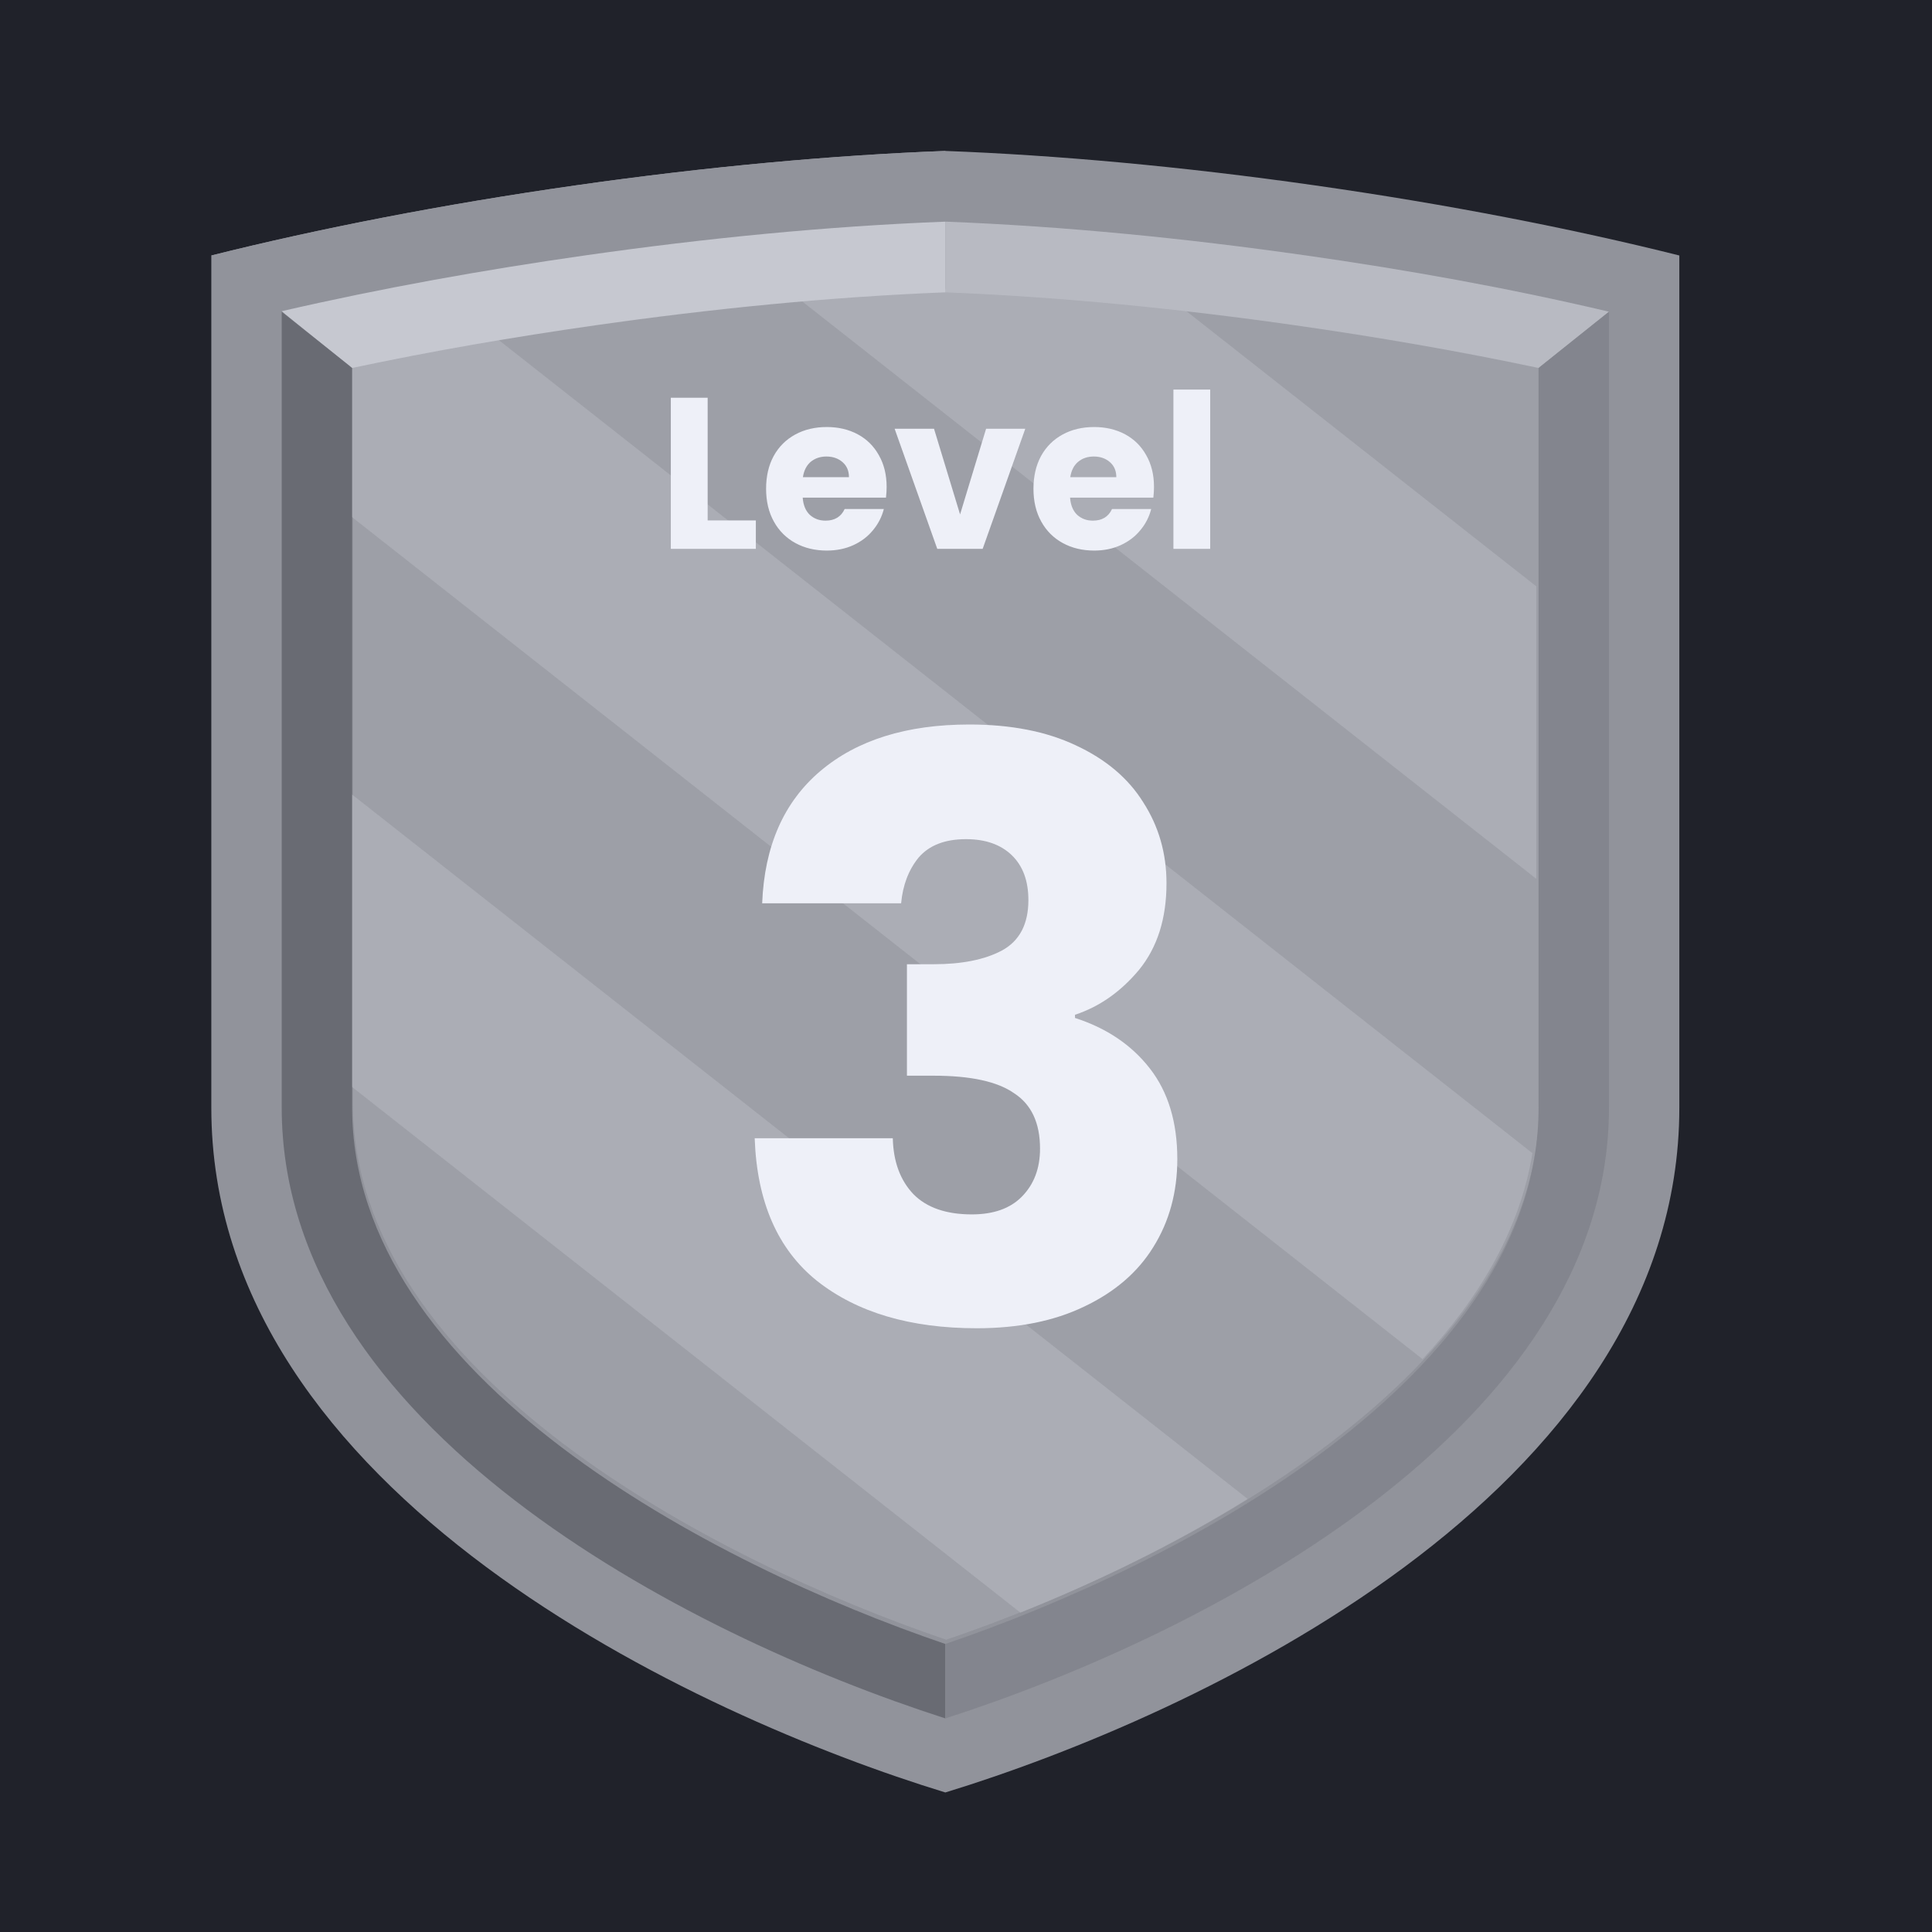
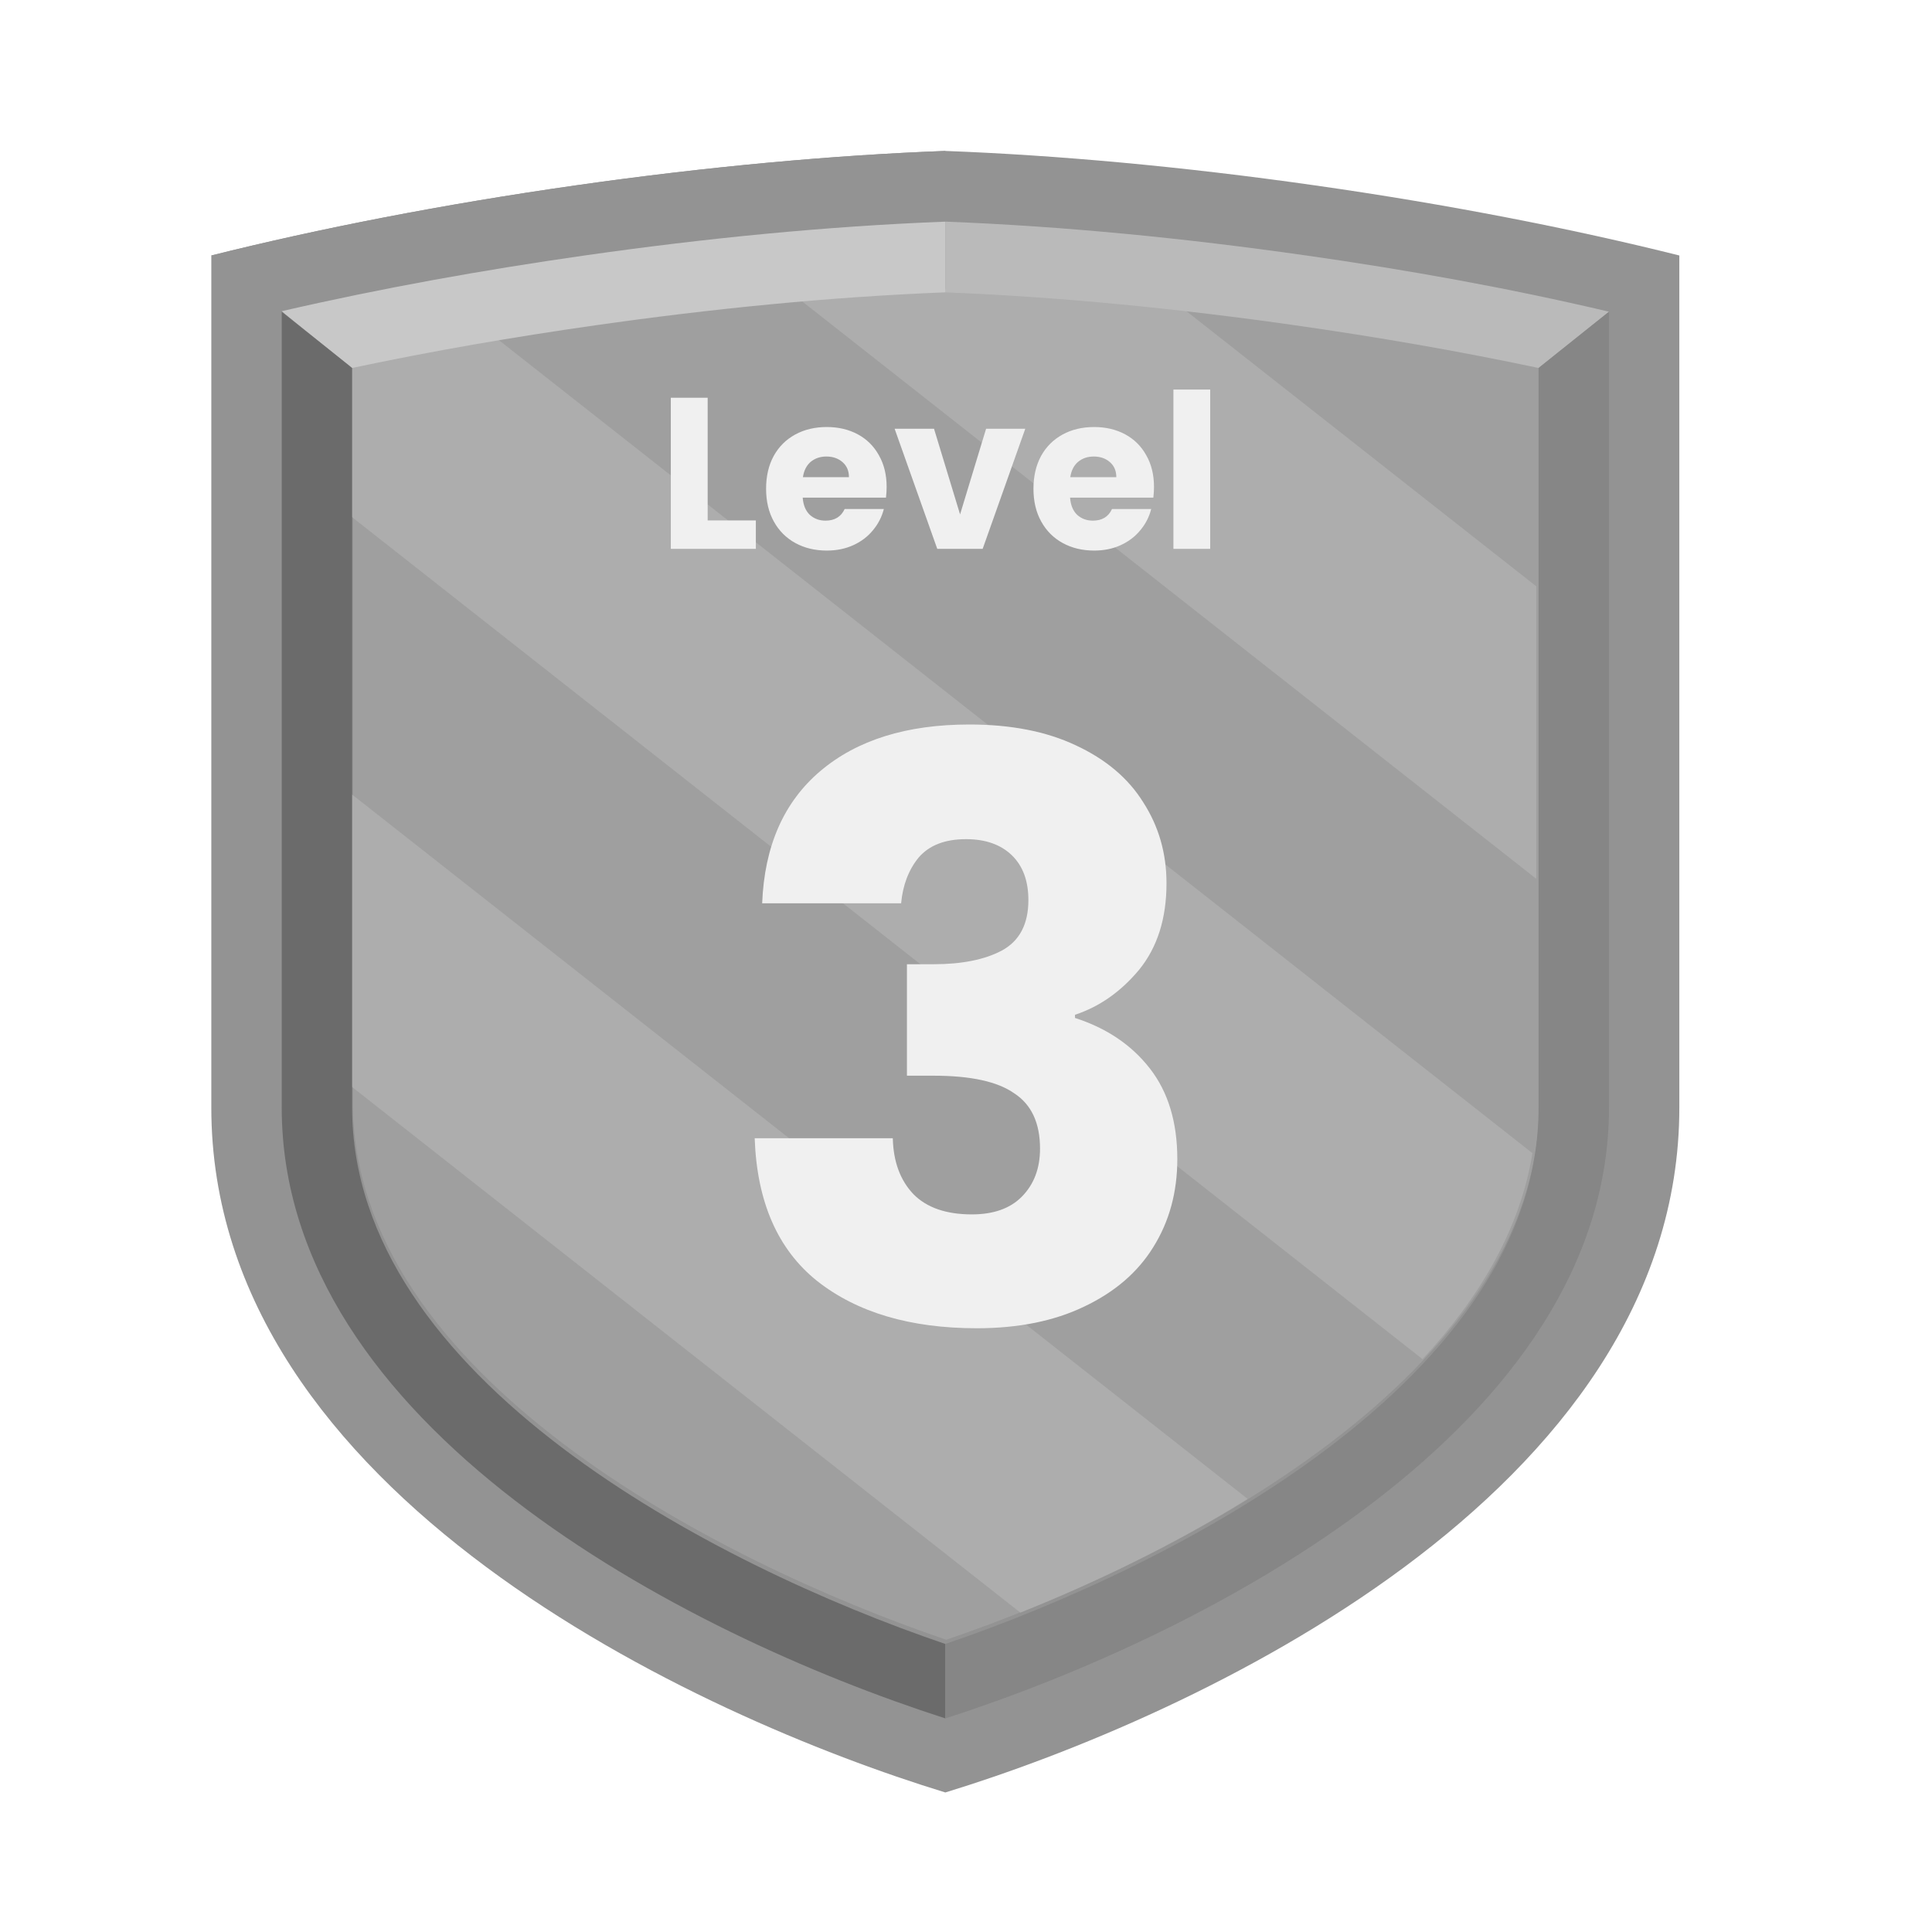
<svg xmlns="http://www.w3.org/2000/svg" width="72" height="72" viewBox="0 0 72 72" fill="none">
-   <rect width="72" height="72" fill="#F5F5F5" />
  <g id="Progress illustrations">
    <g id="Frame 1611">
      <g id="Dark mode">
-         <rect width="4008" height="1424" transform="translate(-1424 -1240)" fill="#20222A" />
        <g id="Illustrations/ Learning path">
-           <rect x="-1367.5" y="-55.5" width="3895" height="183" rx="4.5" stroke="#9747FF" stroke-dasharray="10 5" />
          <g id="Level=3, Disabled=true, Size=large" style="mix-blend-mode:luminosity">
            <g id="Level 3">
              <g id="Group">
                <path id="Vector" fill-rule="evenodd" clip-rule="evenodd" d="M35.23 66.8C26.073 63.998 7.875 55.701 7.875 41.277V9.521C11.885 8.517 16.509 7.613 21.458 6.908C26.407 6.202 31.1 5.78 35.23 5.625C39.359 5.78 44.052 6.202 49.001 6.908C53.951 7.613 58.574 8.517 62.584 9.521V41.277C62.584 55.702 44.387 63.998 35.23 66.8Z" fill="#4EA8DE" />
                <path id="Vector_2" fill-rule="evenodd" clip-rule="evenodd" d="M35.262 61.108C43.915 58.164 57.368 51.178 57.368 41.118V13.556C54.363 12.919 51.328 12.397 48.296 11.965C43.984 11.351 39.614 10.911 35.262 10.739C30.908 10.911 26.54 11.351 22.228 11.965C19.196 12.397 16.16 12.919 13.154 13.556V41.118C13.154 51.178 26.609 58.164 35.262 61.108Z" fill="#48BFE3" />
                <path id="Vector_3" fill-rule="evenodd" clip-rule="evenodd" d="M13.042 29.548V40.447L38.026 60.097C40.755 59.006 43.725 57.584 46.497 55.86L13.042 29.548Z" fill="#56CFE1" />
                <path id="Vector_4" fill-rule="evenodd" clip-rule="evenodd" d="M18.476 12.585C16.659 12.889 14.844 13.227 13.042 13.61V19.211L53.013 50.651C55.132 48.377 56.651 45.809 57.11 42.976L18.476 12.585Z" fill="#56CFE1" />
                <path id="Vector_5" fill-rule="evenodd" clip-rule="evenodd" d="M44.084 11.494C41.114 11.157 38.127 10.911 35.148 10.792C33.358 10.862 31.562 10.98 29.771 11.135L57.254 32.752V21.852L44.084 11.494Z" fill="#56CFE1" />
                <path id="Vector_6" fill-rule="evenodd" clip-rule="evenodd" d="M48.633 9.515C44.2 8.883 39.707 8.433 35.23 8.26V10.895C39.584 11.067 43.953 11.508 48.264 12.122C51.296 12.554 54.331 13.076 57.337 13.713L59.961 11.616C56.221 10.733 52.424 10.054 48.632 9.514L48.633 9.515Z" fill="#64DFDF" />
                <path id="Vector_7" fill-rule="evenodd" clip-rule="evenodd" d="M35.23 8.261V5.625C31.1 5.78 26.407 6.202 21.458 6.908C16.509 7.613 11.885 8.517 7.875 9.521L10.498 11.618C14.238 10.735 18.035 10.056 21.827 9.516C26.26 8.884 30.753 8.434 35.23 8.261Z" fill="#4EA8DE" />
                <path id="Vector_8" fill-rule="evenodd" clip-rule="evenodd" d="M35.23 10.895V8.26C30.754 8.433 26.261 8.883 21.827 9.515C18.036 10.055 14.239 10.735 10.499 11.597C10.499 11.617 13.123 13.713 13.123 13.713C16.128 13.076 19.163 12.554 22.196 12.122C26.508 11.508 30.877 11.067 35.23 10.895Z" fill="#72EFDD" />
                <path id="Vector_9" fill-rule="evenodd" clip-rule="evenodd" d="M10.499 11.618V41.278C10.499 53.105 25.393 60.875 35.23 64.04V61.266C26.577 58.322 13.123 51.336 13.123 41.276V13.715L10.499 11.618Z" fill="#5E60CE" />
                <path id="Vector_10" fill-rule="evenodd" clip-rule="evenodd" d="M59.962 11.618V41.278C59.962 53.105 45.068 60.875 35.231 64.04V61.266C43.884 58.322 57.338 51.336 57.338 41.276V13.715L59.962 11.618Z" fill="#5390D9" />
              </g>
              <path id="4" d="M28.404 33.663C28.487 31.532 29.21 29.888 30.574 28.733C31.939 27.578 33.788 27 36.124 27C37.674 27 38.997 27.259 40.093 27.777C41.209 28.295 42.046 29.002 42.604 29.898C43.183 30.795 43.472 31.801 43.472 32.916C43.472 34.231 43.131 35.307 42.449 36.143C41.767 36.96 40.971 37.518 40.062 37.817V37.936C41.24 38.315 42.17 38.942 42.852 39.819C43.534 40.695 43.875 41.821 43.875 43.195C43.875 44.43 43.575 45.526 42.976 46.482C42.397 47.418 41.539 48.155 40.403 48.693C39.286 49.231 37.953 49.5 36.403 49.5C33.923 49.5 31.939 48.912 30.45 47.737C28.983 46.562 28.208 44.789 28.125 42.418H33.272C33.292 43.295 33.551 43.992 34.047 44.51C34.543 45.008 35.266 45.257 36.217 45.257C37.023 45.257 37.643 45.038 38.077 44.6C38.532 44.141 38.759 43.544 38.759 42.807C38.759 41.851 38.439 41.163 37.798 40.745C37.178 40.307 36.176 40.088 34.791 40.088H33.799V35.934H34.791C35.845 35.934 36.692 35.765 37.333 35.426C37.995 35.068 38.325 34.44 38.325 33.544C38.325 32.827 38.119 32.269 37.705 31.87C37.292 31.472 36.723 31.273 36 31.273C35.215 31.273 34.626 31.502 34.233 31.96C33.861 32.418 33.644 32.986 33.582 33.663H28.404Z" fill="#EFF0F2" />
              <g id="Level">
                <path d="M26.372 19.395H28.168V20.454H25V14.823H26.372V19.395Z" fill="#EFF0F2" />
                <path d="M33.042 18.144C33.042 18.272 33.034 18.406 33.018 18.545H29.914C29.935 18.823 30.023 19.037 30.178 19.186C30.339 19.331 30.534 19.403 30.764 19.403C31.106 19.403 31.344 19.259 31.478 18.97H32.938C32.863 19.264 32.726 19.529 32.529 19.764C32.336 19.999 32.093 20.184 31.799 20.317C31.505 20.451 31.176 20.518 30.812 20.518C30.373 20.518 29.983 20.424 29.641 20.237C29.299 20.05 29.031 19.783 28.839 19.435C28.646 19.088 28.55 18.681 28.55 18.216C28.55 17.751 28.643 17.344 28.831 16.997C29.023 16.649 29.291 16.382 29.633 16.195C29.975 16.007 30.368 15.914 30.812 15.914C31.245 15.914 31.63 16.005 31.967 16.186C32.304 16.368 32.566 16.628 32.753 16.965C32.946 17.302 33.042 17.695 33.042 18.144ZM31.638 17.783C31.638 17.547 31.558 17.36 31.398 17.221C31.237 17.082 31.037 17.013 30.796 17.013C30.566 17.013 30.371 17.08 30.21 17.213C30.055 17.347 29.959 17.537 29.922 17.783H31.638Z" fill="#EFF0F2" />
                <path d="M35.779 19.171L36.749 15.978H38.209L36.621 20.454H34.929L33.34 15.978H34.808L35.779 19.171Z" fill="#EFF0F2" />
                <path d="M43.006 18.144C43.006 18.272 42.998 18.406 42.982 18.545H39.878C39.899 18.823 39.987 19.037 40.142 19.186C40.303 19.331 40.498 19.403 40.728 19.403C41.07 19.403 41.308 19.259 41.442 18.97H42.902C42.827 19.264 42.691 19.529 42.493 19.764C42.3 19.999 42.057 20.184 41.763 20.317C41.469 20.451 41.14 20.518 40.776 20.518C40.338 20.518 39.947 20.424 39.605 20.237C39.263 20.05 38.995 19.783 38.803 19.435C38.61 19.088 38.514 18.681 38.514 18.216C38.514 17.751 38.608 17.344 38.795 16.997C38.987 16.649 39.255 16.382 39.597 16.195C39.939 16.007 40.332 15.914 40.776 15.914C41.209 15.914 41.594 16.005 41.931 16.186C42.268 16.368 42.53 16.628 42.717 16.965C42.91 17.302 43.006 17.695 43.006 18.144ZM41.602 17.783C41.602 17.547 41.522 17.36 41.362 17.221C41.201 17.082 41.001 17.013 40.76 17.013C40.53 17.013 40.335 17.08 40.175 17.213C40.019 17.347 39.923 17.537 39.886 17.783H41.602Z" fill="#EFF0F2" />
                <path d="M45.101 14.518V20.454H43.73V14.518H45.101Z" fill="#EFF0F2" />
              </g>
            </g>
          </g>
        </g>
      </g>
    </g>
  </g>
</svg>
